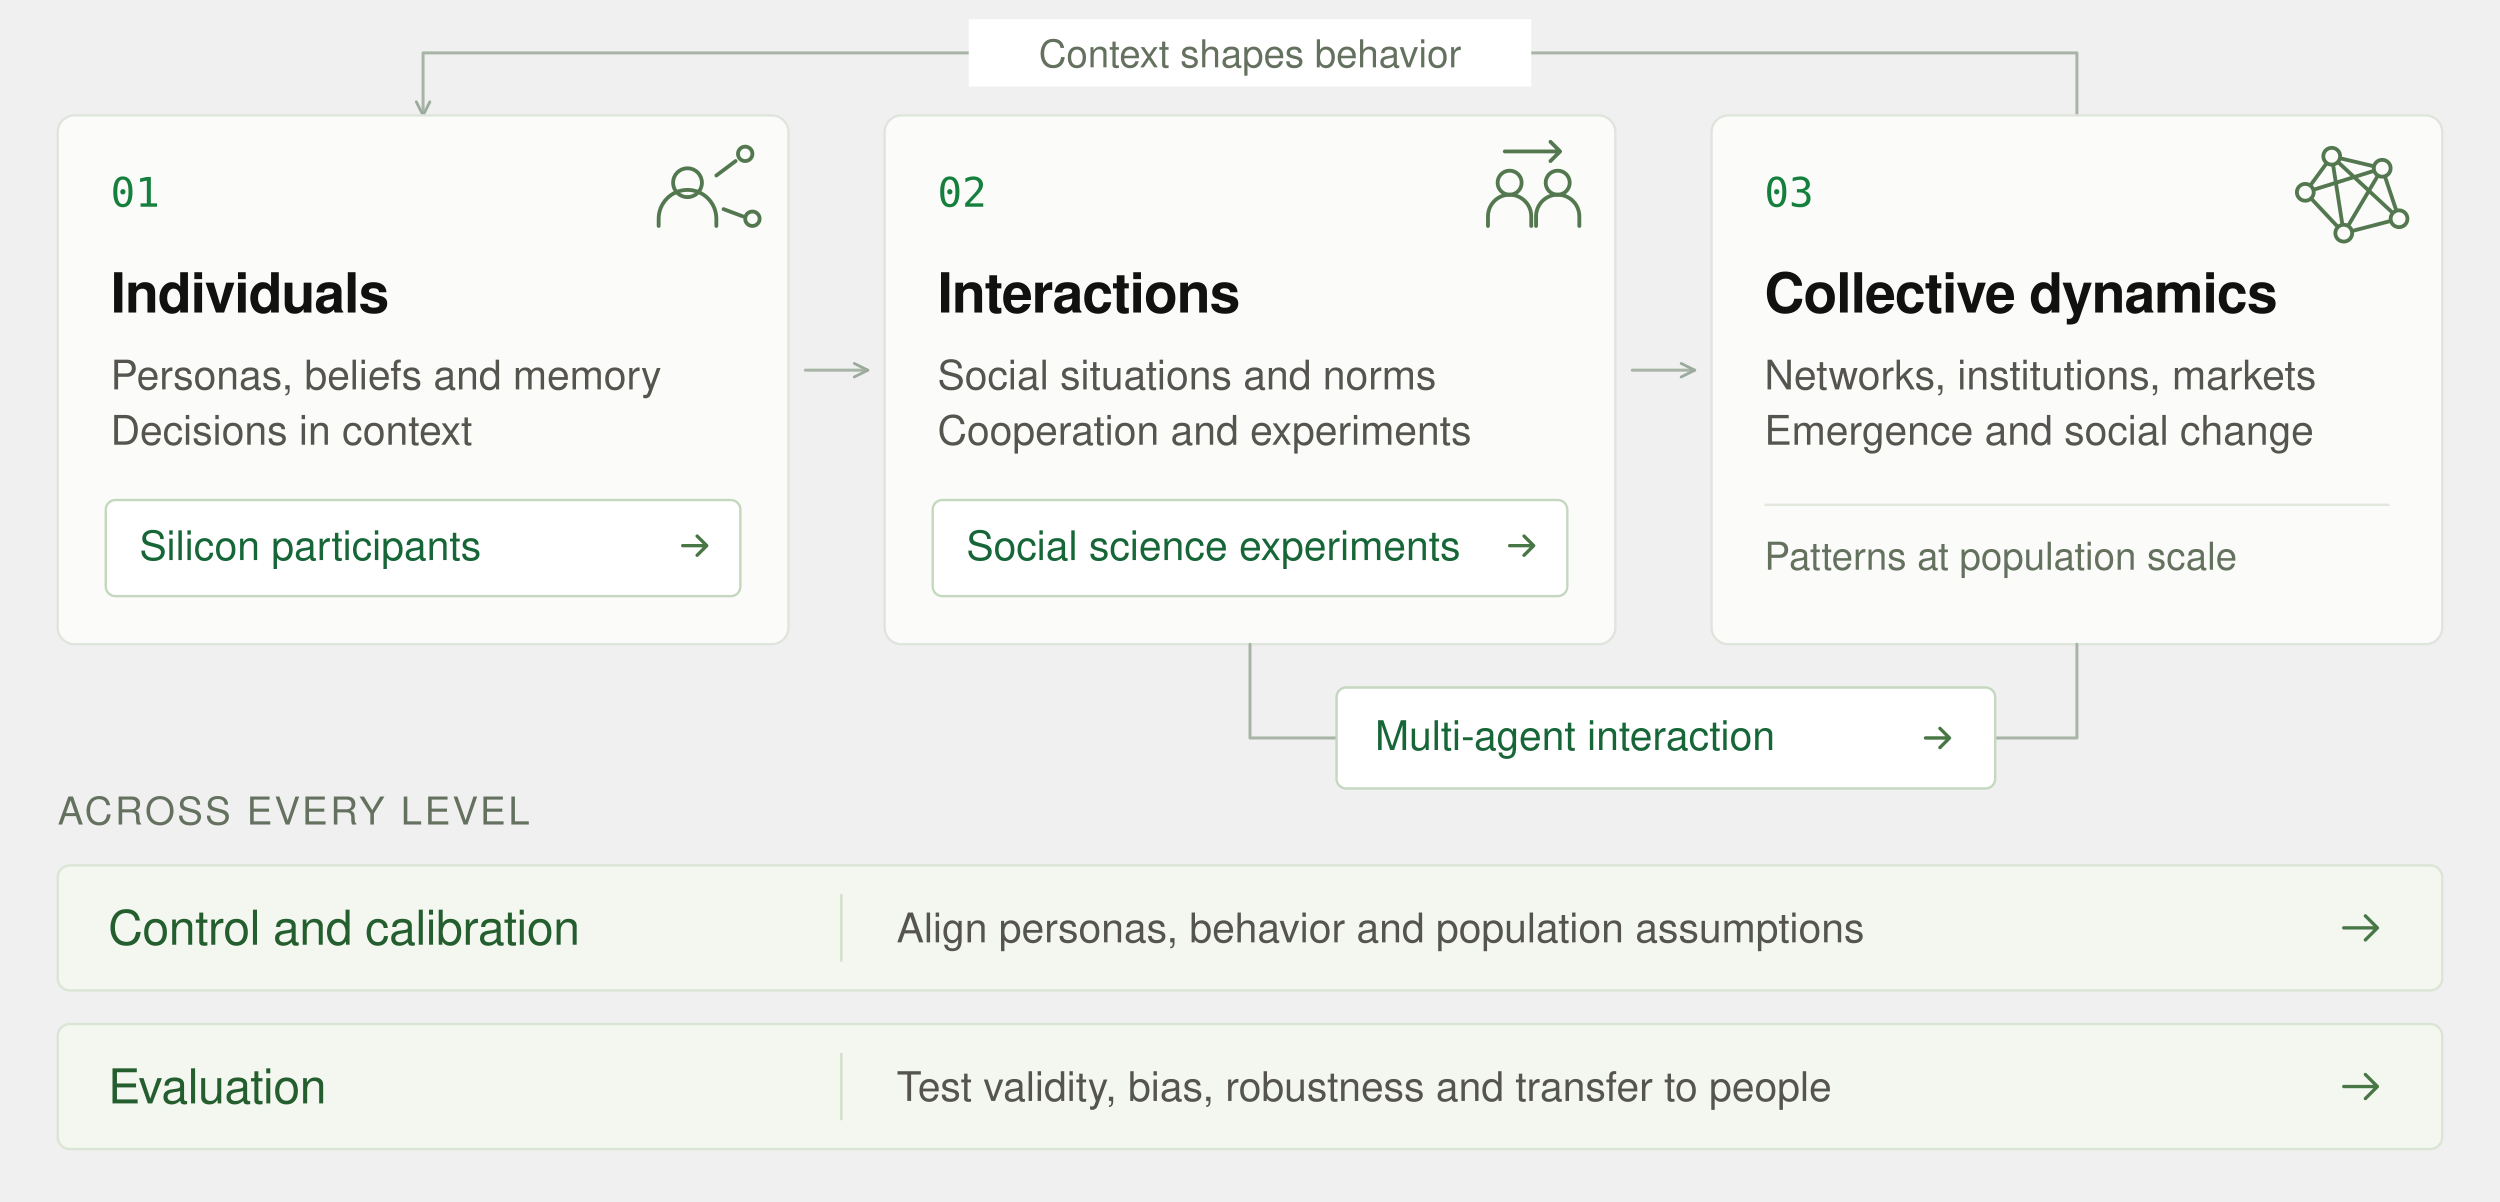
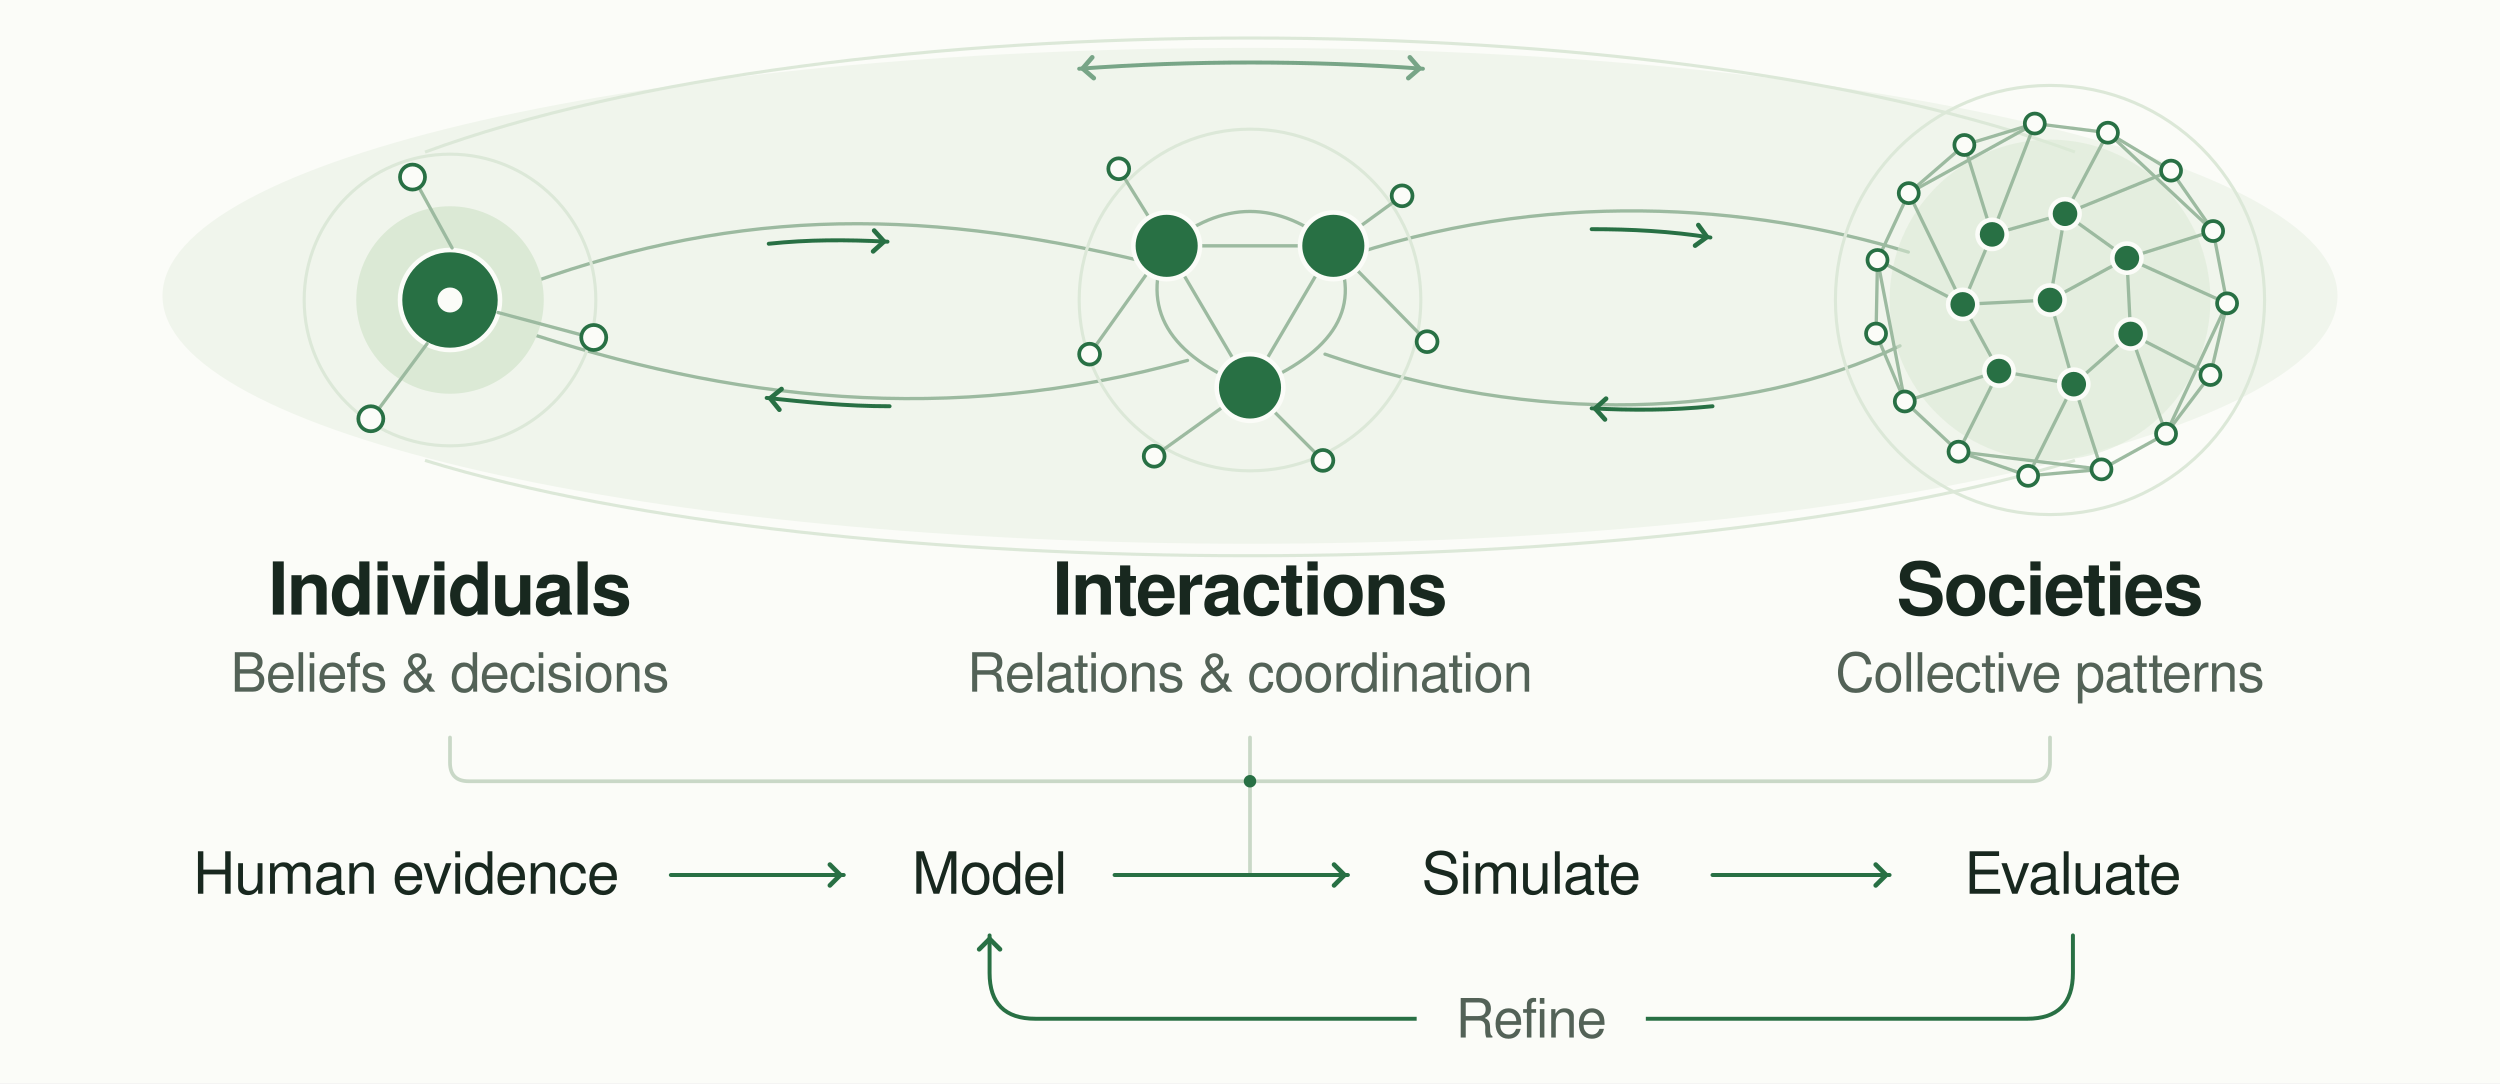
- <svg xmlns="http://www.w3.org/2000/svg" width="1040" height="500" viewBox="0 0 1040 500" class="field-map-svg" aria-labelledby="field-map-title field-map-desc">
+ <svg xmlns="http://www.w3.org/2000/svg" width="1200" height="520" viewBox="0 0 1200 520" class="field-map-svg" role="img" aria-labelledby="field-map-title field-map-desc">
  <defs>
-     <marker id="field-map-arrow" viewBox="0 0 8 8" refX="7" refY="4" markerWidth="6" markerHeight="6" orient="auto-start-reverse">
-       <path d="M1 1 7 4 1 7" fill="none" stroke="#9baa9c" stroke-width="1.25" stroke-linecap="round" stroke-linejoin="round" />
+     <style>
+  .field-map-paper{fill:#fbfcf8}.field-map-ink{fill:#18281f}.field-map-muted{fill:#536257}
+  .field-map-line{fill:none;stroke:#c9d8c7;stroke-width:1.8;stroke-linecap:round;stroke-linejoin:round}
+  .field-map-orbit{fill:none;stroke:#dce8d8;stroke-width:1.5}
+  .field-map-edge{fill:none;stroke:#9cbaa0;stroke-width:1.6;stroke-linecap:round;stroke-linejoin:round}
+  .field-map-accent{fill:none;stroke:#287044;stroke-width:1.9;stroke-linecap:round;stroke-linejoin:round}
+  .field-map-node{fill:#fbfcf8;stroke:#287044;stroke-width:1.8}
+  .field-map-solid{fill:#287044;stroke:#fbfcf8;stroke-width:2.2}
+  .field-map-label{fill:#18281f;font-size:35px;font-weight:600;letter-spacing:-.8px}
+  .field-map-copy{fill:#536257;font-size:26px;letter-spacing:-.4px}
+  .field-map-step{fill:#18281f;font-size:28px;font-weight:500;letter-spacing:-.4px}
+  .field-map-text{font-family:-apple-system,BlinkMacSystemFont,"Segoe UI",Helvetica,Arial,sans-serif}
+  </style>
+     <marker id="field-map-arrow" viewBox="0 0 8 8" refX="6" refY="4" markerWidth="7" markerHeight="7" orient="auto-start-reverse">
+       <path d="m2 1 3 3-3 3" fill="none" stroke="#287044" stroke-width="1.35" stroke-linecap="round" stroke-linejoin="round" />
    </marker>
-     <style>
-       .field-map-svg{font-family:-apple-system,BlinkMacSystemFont,"Segoe UI",Helvetica,Arial,sans-serif;background:#fff}
-       .field-map-svg .field-map-card{fill:#fbfcfa;stroke:#dfe5dc;stroke-width:1}
-       .field-map-svg .field-map-number{fill:#15803d;font-family:ui-monospace,SFMono-Regular,Menlo,Consolas,monospace;font-size:17px}
-       .field-map-svg .field-map-heading{fill:#111110;font-size:23px;font-weight:600;letter-spacing:-.4px}
-       .field-map-svg .field-map-copy{fill:#55544e;font-size:17px}
-       .field-map-svg .field-map-small{fill:#64715f;font-size:16px}
-       .field-map-svg .field-map-rule{fill:none;stroke:#a8b5a6;stroke-width:1.25;stroke-linecap:round;stroke-linejoin:round}
-       .field-map-svg .field-map-icon{fill:none;stroke:#53784f;stroke-width:1.6;stroke-linecap:round;stroke-linejoin:round}
-       .field-map-svg .field-topic-link{cursor:pointer;text-decoration:none}
-       .field-map-svg .field-map-topic-box{fill:#fff;stroke:#c5d7bf;stroke-width:1;transition:fill 140ms,stroke 140ms}
-       .field-map-svg .field-map-topic-text{fill:#176637;font-size:17px;font-weight:500}
-       .field-map-svg .field-map-topic-arrow{fill:none;stroke:#487644;stroke-width:1.4;stroke-linecap:round;stroke-linejoin:round}
-       .field-map-svg .field-map-band{fill:#f3f7ef;stroke:#dbe5d5;stroke-width:1;transition:fill 140ms,stroke 140ms}
-       .field-map-svg .field-map-band-title{fill:#245e2e;font-size:20px;font-weight:500;letter-spacing:-.15px}
-       .field-map-svg .field-topic-link:hover .field-map-topic-box,.field-map-svg .field-topic-link:hover .field-map-band{fill:#eaf3e6;stroke:#8eb087}
-       .field-map-svg .field-topic-link:focus-visible{outline:none}
-       .field-map-svg .field-topic-link:focus-visible .field-map-topic-box,.field-map-svg .field-topic-link:focus-visible .field-map-band{stroke:#15803d;stroke-width:2.5}
-       .field-map-svg .field-topic-link[aria-current="true"] .field-map-topic-box,.field-map-svg .field-topic-link[aria-current="true"] .field-map-band{fill:#e5f1df;stroke:#6c9863;stroke-width:1.5}
-       @media(prefers-reduced-motion:reduce){.field-map-svg .field-map-topic-box,.field-map-svg .field-map-band{transition:none}}
-     </style>
  </defs>
-   <path class="field-map-rule" d="M864 48V22H176V48" marker-end="url(#field-map-arrow)" />
-   <rect x="403" y="8" width="234" height="28" fill="#fff" />
-   <text x="520" y="28" text-anchor="middle" class="field-map-small">Context shapes behavior</text>
-   <rect x="24" y="48" width="304" height="220" rx="7" class="field-map-card" />
-   <rect x="368" y="48" width="304" height="220" rx="7" class="field-map-card" />
-   <rect x="712" y="48" width="304" height="220" rx="7" class="field-map-card" />
-   <path class="field-map-rule" d="M335 154H361" marker-end="url(#field-map-arrow)" />
-   <path class="field-map-rule" d="M679 154H705" marker-end="url(#field-map-arrow)" />
-   <text x="46" y="86" class="field-map-number">01</text>
-   <g class="field-map-icon" aria-hidden="true">
-     <circle cx="286" cy="76" r="6" />
-     <path d="M274 94v-3a12 12 0 0 1 24 0v3M298 73l8-6M301 87l8 3" />
-     <circle cx="310" cy="64" r="3" />
-     <circle cx="313" cy="91" r="3" />
+   <rect width="1200" height="520" class="field-map-paper" />
+   <g transform="translate(0 14)">
+     <g class="field-map-text">
+       <g aria-hidden="true">
+         <ellipse cx="600" cy="128" rx="522" ry="119" fill="#f0f5ec" />
+         <path class="field-map-orbit" d="M204 59C402-14 798-14 996 59M204 207C402 268 798 268 996 207" />
+         <path class="field-map-accent" d="M518 19c54-4 111-4 165 0" marker-start="url(#field-map-arrow)" marker-end="url(#field-map-arrow)" opacity=".6" />
+         <path class="field-map-edge" d="M246 125C347 87 436 84 551 112M248 144C350 178 455 191 570 159M641 111C741 76 841 84 916 107M636 156C737 191 839 187 912 152" />
+         <path class="field-map-accent" d="M369 103c19-2 37-2 57-1" marker-end="url(#field-map-arrow)" />
+         <path class="field-map-accent" d="M427 181c-21 0-40-2-59-4" marker-end="url(#field-map-arrow)" />
+         <path class="field-map-accent" d="M764 96c19 0 38 1 57 4" marker-end="url(#field-map-arrow)" />
+         <path class="field-map-accent" d="M822 181c-20 2-39 2-58 1" marker-end="url(#field-map-arrow)" />
+         <circle cx="216" cy="130" r="70" class="field-map-orbit" />
+         <circle cx="216" cy="130" r="45" fill="#dbe9d5" />
+         <circle cx="216" cy="130" r="24" class="field-map-solid" />
+         <path class="field-map-edge" d="M217 105l-17-31M239 136l41 11M205 151l-23 31" />
+         <circle cx="198" cy="71" r="6" class="field-map-node" />
+         <circle cx="285" cy="148" r="6" class="field-map-node" />
+         <circle cx="178" cy="187" r="6" class="field-map-node" />
+         <circle cx="216" cy="130" r="6" fill="#fbfcf8" />
+         <circle cx="600" cy="130" r="82" class="field-map-orbit" />
+         <path class="field-map-edge" d="M560 104Q600 71 640 104M640 104Q662 147 600 172M600 172Q541 149 560 104M560 104 600 172 640 104Z" />
+         <path class="field-map-edge" d="M560 104 537 67M640 104 673 80M600 172 635 207M560 104 523 156M600 172 554 205M640 104 685 150" />
+         <circle cx="560" cy="104" r="16" class="field-map-solid" />
+         <circle cx="640" cy="104" r="16" class="field-map-solid" />
+         <circle cx="600" cy="172" r="16" class="field-map-solid" />
+         <circle cx="537" cy="67" r="5" class="field-map-node" />
+         <circle cx="673" cy="80" r="5" class="field-map-node" />
+         <circle cx="635" cy="207" r="5" class="field-map-node" />
+         <circle cx="523" cy="156" r="5" class="field-map-node" />
+         <circle cx="554" cy="205" r="5" class="field-map-node" />
+         <circle cx="685" cy="150" r="5" class="field-map-node" />
+         <circle cx="984" cy="130" r="103" class="field-map-orbit" />
+         <circle cx="984" cy="130" r="77" fill="#dbe9d5" opacity=".55" />
+         <g class="field-map-edge">
+           <path d="M984.0 130.0 1020.9 109.9" />
+           <path d="M984.0 130.0 995.4 170.4" />
+           <path d="M984.0 130.0 942.1 132.1" />
+           <path d="M984.0 130.0 991.2 88.6" />
+           <path d="M1020.9 109.9 1022.7 146.3" />
+           <path d="M1020.9 109.9 991.2 88.6" />
+           <path d="M1020.9 109.9 1062.3 96.9" />
+           <path d="M1020.9 109.9 1069.0 131.6" />
+           <path d="M1022.7 146.3 995.4 170.4" />
+           <path d="M1022.7 146.3 1061.0 166.0" />
+           <path d="M1022.7 146.3 1039.7 194.2" />
+           <path d="M995.4 170.4 959.5 164.1" />
+           <path d="M995.4 170.4 1008.7 211.3" />
+           <path d="M995.4 170.4 973.5 214.4" />
+           <path d="M959.5 164.1 942.1 132.1" />
+           <path d="M959.5 164.1 940.1 202.8" />
+           <path d="M959.5 164.1 914.3 178.7" />
+           <path d="M942.1 132.1 956.2 98.5" />
+           <path d="M942.1 132.1 901.2 110.8" />
+           <path d="M942.1 132.1 916.2 78.7" />
+           <path d="M956.2 98.5 991.2 88.6" />
+           <path d="M956.2 98.5 942.9 55.6" />
+           <path d="M956.2 98.5 976.7 45.3" />
+           <path d="M991.2 88.6 1011.8 49.7" />
+           <path d="M991.2 88.6 1042.1 67.9" />
+           <path d="M1062.3 96.9 1069.0 131.6" />
+           <path d="M1062.3 96.9 1011.8 49.7" />
+           <path d="M1062.3 96.9 1042.1 67.9" />
+           <path d="M1069.0 131.6 1061.0 166.0" />
+           <path d="M1069.0 131.6 1039.7 194.2" />
+           <path d="M1061.0 166.0 1039.7 194.2" />
+           <path d="M1039.7 194.2 1008.7 211.3" />
+           <path d="M1008.7 211.3 973.5 214.4" />
+           <path d="M1008.7 211.3 940.1 202.8" />
+           <path d="M973.5 214.4 940.1 202.8" />
+           <path d="M940.1 202.8 914.3 178.7" />
+           <path d="M914.3 178.7 900.5 146.1" />
+           <path d="M914.3 178.7 901.2 110.8" />
+           <path d="M900.5 146.1 901.2 110.8" />
+           <path d="M901.2 110.8 916.2 78.7" />
+           <path d="M916.2 78.7 942.9 55.6" />
+           <path d="M916.2 78.7 976.7 45.3" />
+           <path d="M942.9 55.6 976.7 45.3" />
+           <path d="M976.7 45.3 1011.8 49.7" />
+           <path d="M1011.8 49.7 1042.1 67.9" />
+         </g>
+         <circle cx="984.0" cy="130.0" r="7" class="field-map-solid" />
+         <circle cx="1020.9" cy="109.9" r="7" class="field-map-solid" />
+         <circle cx="1022.7" cy="146.3" r="7" class="field-map-solid" />
+         <circle cx="995.4" cy="170.4" r="7" class="field-map-solid" />
+         <circle cx="959.5" cy="164.1" r="7" class="field-map-solid" />
+         <circle cx="942.1" cy="132.1" r="7" class="field-map-solid" />
+         <circle cx="956.2" cy="98.5" r="7" class="field-map-solid" />
+         <circle cx="991.2" cy="88.6" r="7" class="field-map-solid" />
+         <circle cx="1062.3" cy="96.9" r="4.8" class="field-map-node" />
+         <circle cx="1069.0" cy="131.6" r="4.8" class="field-map-node" />
+         <circle cx="1061.0" cy="166.0" r="4.8" class="field-map-node" />
+         <circle cx="1039.7" cy="194.2" r="4.8" class="field-map-node" />
+         <circle cx="1008.7" cy="211.3" r="4.8" class="field-map-node" />
+         <circle cx="973.5" cy="214.4" r="4.8" class="field-map-node" />
+         <circle cx="940.1" cy="202.8" r="4.8" class="field-map-node" />
+         <circle cx="914.3" cy="178.7" r="4.8" class="field-map-node" />
+         <circle cx="900.5" cy="146.1" r="4.8" class="field-map-node" />
+         <circle cx="901.2" cy="110.8" r="4.8" class="field-map-node" />
+         <circle cx="916.2" cy="78.7" r="4.8" class="field-map-node" />
+         <circle cx="942.9" cy="55.6" r="4.8" class="field-map-node" />
+         <circle cx="976.7" cy="45.3" r="4.8" class="field-map-node" />
+         <circle cx="1011.8" cy="49.7" r="4.8" class="field-map-node" />
+         <circle cx="1042.1" cy="67.9" r="4.8" class="field-map-node" />
+       </g>
+       <g text-anchor="middle">
+         <text x="216" y="281" class="field-map-label">Individuals</text>
+         <text x="600" y="281" class="field-map-label">Interactions</text>
+         <text x="984" y="281" class="field-map-label">Societies</text>
+         <text x="216" y="318" class="field-map-copy">Beliefs &amp; decisions</text>
+         <text x="600" y="318" class="field-map-copy">Relations &amp; coordination</text>
+         <text x="984" y="318" class="field-map-copy">Collective patterns</text>
+       </g>
+       <g class="field-map-line" aria-hidden="true">
+         <path d="M216 340v12q0 9 9 9h750q9 0 9-9v-12M600 340v66" />
+       </g>
+       <circle cx="600" cy="361" r="3" fill="#287044" />
+       <g text-anchor="middle">
+         <text x="195" y="415" class="field-map-step">Human evidence</text>
+         <text x="475" y="415" class="field-map-step">Model</text>
+         <text x="735" y="415" class="field-map-step">Simulate</text>
+         <text x="995" y="415" class="field-map-step">Evaluate</text>
+       </g>
+       <g class="field-map-accent" aria-hidden="true" marker-end="url(#field-map-arrow)">
+         <path d="M322 406h83" />
+         <path d="M535 406h112" />
+         <path d="M822 406h85" />
+         <path d="M995 435v18q0 22-22 22H497q-22 0-22-22v-18" />
+       </g>
+       <rect x="680" y="457" width="110" height="34" class="field-map-paper" />
+       <text x="735" y="484" text-anchor="middle" class="field-map-copy">Refine</text>
+     </g>
  </g>
-   <text x="46" y="130" class="field-map-heading">Individuals</text>
-   <text x="46" y="162" class="field-map-copy">Personas, beliefs and memory</text>
-   <text x="46" y="185" class="field-map-copy">Decisions in context</text>
-   <a class="field-topic-link" data-topic="silicon-participants" href="https://social-atoms.github.io/awesome-social-sim/?topic=silicon-participants#papers" tabindex="0" aria-label="Browse Silicon participants papers">
-     <rect x="44" y="208" width="264" height="40" rx="4" class="field-map-topic-box" />
-     <text x="58" y="233" class="field-map-topic-text">Silicon participants</text>
-     <path d="M284 227h10m-4-4 4 4-4 4" class="field-map-topic-arrow" />
-   </a>
-   <text x="390" y="86" class="field-map-number">02</text>
-   <g class="field-map-icon" aria-hidden="true">
-     <circle cx="628" cy="76" r="5" />
-     <circle cx="648" cy="76" r="5" />
-     <path d="M619 94v-4a9 9 0 0 1 18 0v4M639 94v-4a9 9 0 0 1 18 0v4M626 63h23m-4-4 4 4-4 4" />
-   </g>
-   <text x="390" y="130" class="field-map-heading">Interactions</text>
-   <text x="390" y="162" class="field-map-copy">Social situations and norms</text>
-   <text x="390" y="185" class="field-map-copy">Cooperation and experiments</text>
-   <a class="field-topic-link" data-topic="social-experiments" href="https://social-atoms.github.io/awesome-social-sim/?topic=social-experiments#papers" tabindex="0" aria-label="Browse Social science experiments papers">
-     <rect x="388" y="208" width="264" height="40" rx="4" class="field-map-topic-box" />
-     <text x="402" y="233" class="field-map-topic-text">Social science experiments</text>
-     <path d="M628 227h10m-4-4 4 4-4 4" class="field-map-topic-arrow" />
-   </a>
-   <text x="734" y="86" class="field-map-number">03</text>
-   <g class="field-map-icon" aria-hidden="true">
-     <path d="m970 65 21 5 7 21-23 6-16-17 11-15m0 0 5 32m16-27-32 10m39 11-28-26m5 32 16-27" />
-     <circle cx="970" cy="65" r="3.5" fill="#fbfcfa" />
-     <circle cx="991" cy="70" r="3.5" fill="#fbfcfa" />
-     <circle cx="998" cy="91" r="3.5" fill="#fbfcfa" />
-     <circle cx="975" cy="97" r="3.5" fill="#fbfcfa" />
-     <circle cx="959" cy="80" r="3.5" fill="#fbfcfa" />
-   </g>
-   <text x="734" y="130" class="field-map-heading">Collective dynamics</text>
-   <text x="734" y="162" class="field-map-copy">Networks, institutions, markets</text>
-   <text x="734" y="185" class="field-map-copy">Emergence and social change</text>
-   <path d="M734 210h260" stroke="#e3e8df" stroke-width="1" />
-   <text x="734" y="237" class="field-map-small">Patterns at population scale</text>
-   <path d="M520 268v39h36M864 268v39h-34" class="field-map-rule" />
-   <a class="field-topic-link" data-topic="multi-agent" href="https://social-atoms.github.io/awesome-social-sim/?topic=multi-agent#papers" tabindex="0" aria-label="Browse Multi-agent interaction papers">
-     <rect x="556" y="286" width="274" height="42" rx="4" class="field-map-topic-box" />
-     <text x="572" y="312" class="field-map-topic-text">Multi-agent interaction</text>
-     <path d="M801 307h10m-4-4 4 4-4 4" class="field-map-topic-arrow" />
-   </a>
-   <text x="24" y="343" class="field-map-small" letter-spacing="1.1">ACROSS EVERY LEVEL</text>
-   <a class="field-topic-link" data-topic="control-calibration" href="https://social-atoms.github.io/awesome-social-sim/?topic=control-calibration#papers" tabindex="0" aria-label="Browse Control and calibration papers">
-     <rect x="24" y="360" width="992" height="52" rx="5" class="field-map-band" />
-     <text x="45" y="393" class="field-map-band-title">Control and calibration</text>
-     <path d="M350 372v28" stroke="#d0dfc9" stroke-width="1" />
-     <text x="373" y="392" class="field-map-copy">Align personas, behavior and population assumptions</text>
-     <path d="M975 386h14m-5-5 5 5-5 5" class="field-map-topic-arrow" />
-   </a>
-   <a class="field-topic-link" data-topic="evaluation" href="https://social-atoms.github.io/awesome-social-sim/?topic=evaluation#papers" tabindex="0" aria-label="Browse Evaluation papers">
-     <rect x="24" y="426" width="992" height="52" rx="5" class="field-map-band" />
-     <text x="45" y="459" class="field-map-band-title">Evaluation</text>
-     <path d="M350 438v28" stroke="#d0dfc9" stroke-width="1" />
-     <text x="373" y="458" class="field-map-copy">Test validity, bias, robustness and transfer to people</text>
-     <path d="M975 452h14m-5-5 5 5-5 5" class="field-map-topic-arrow" />
-   </a>
</svg>
